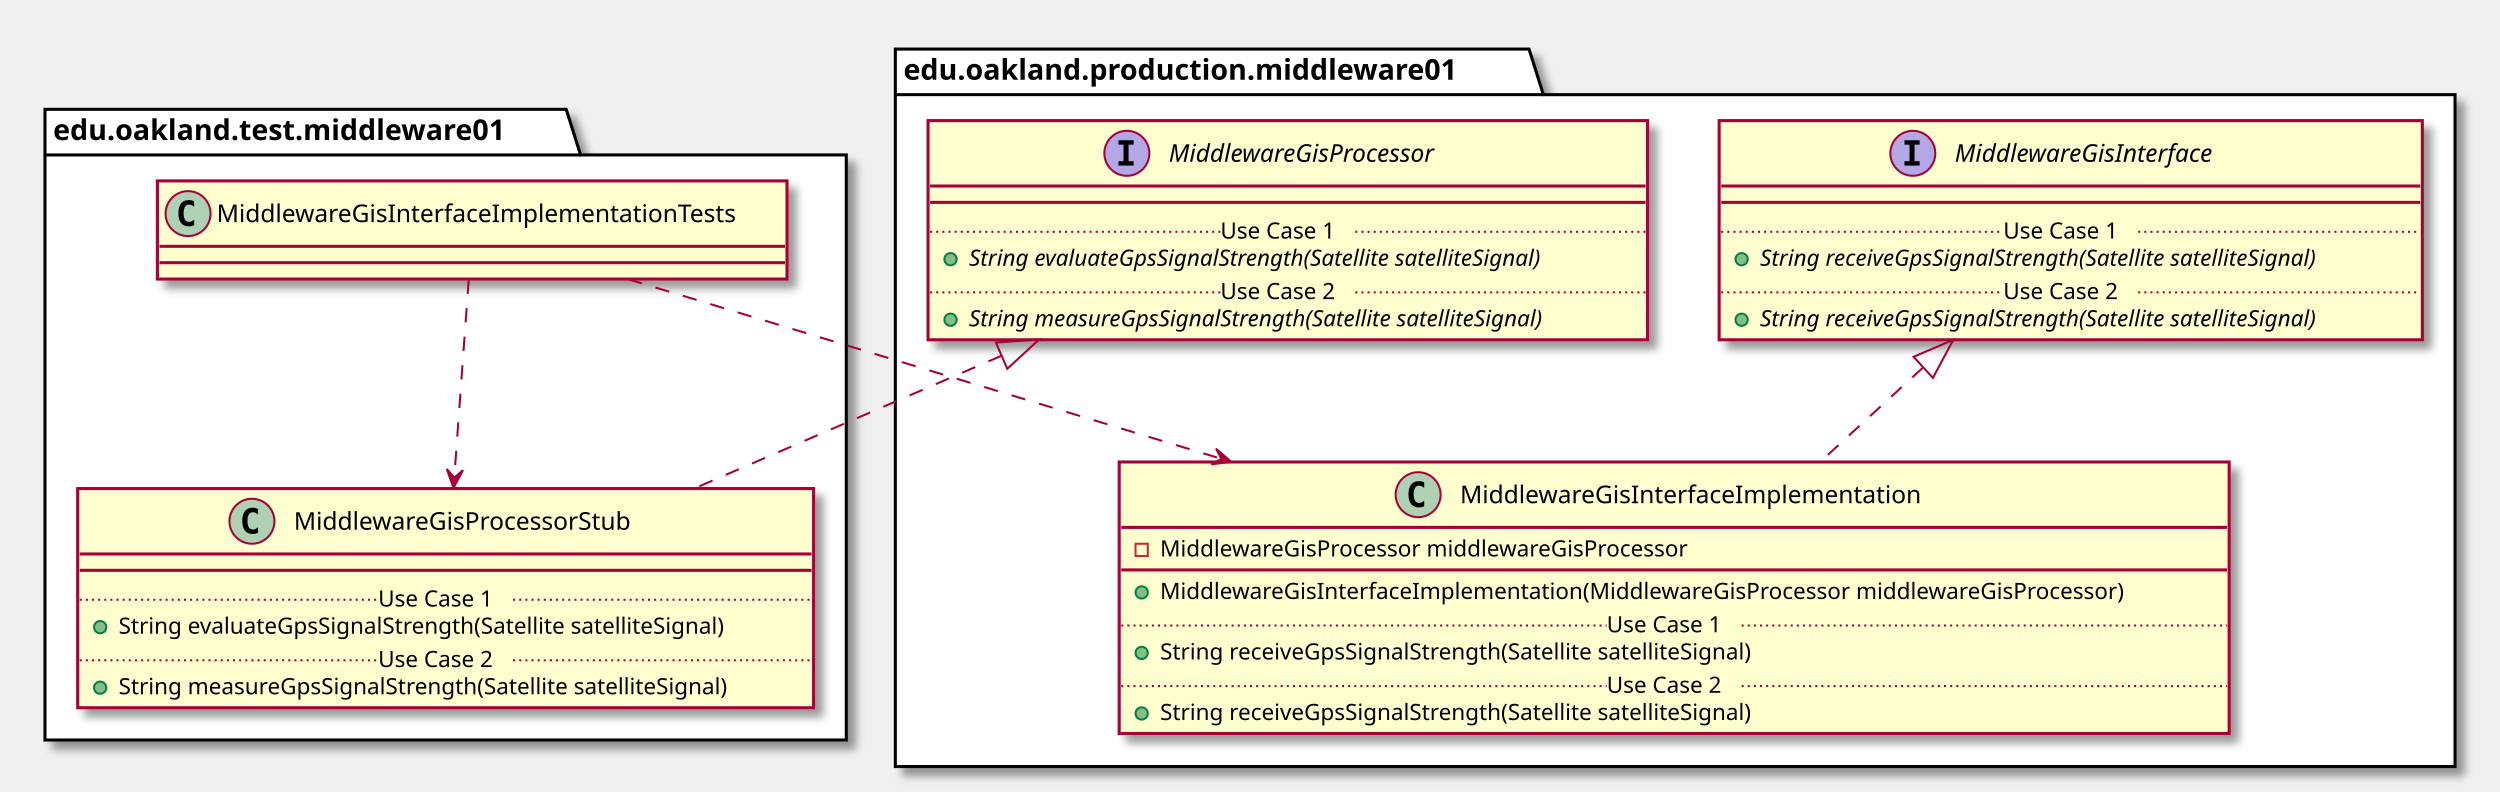
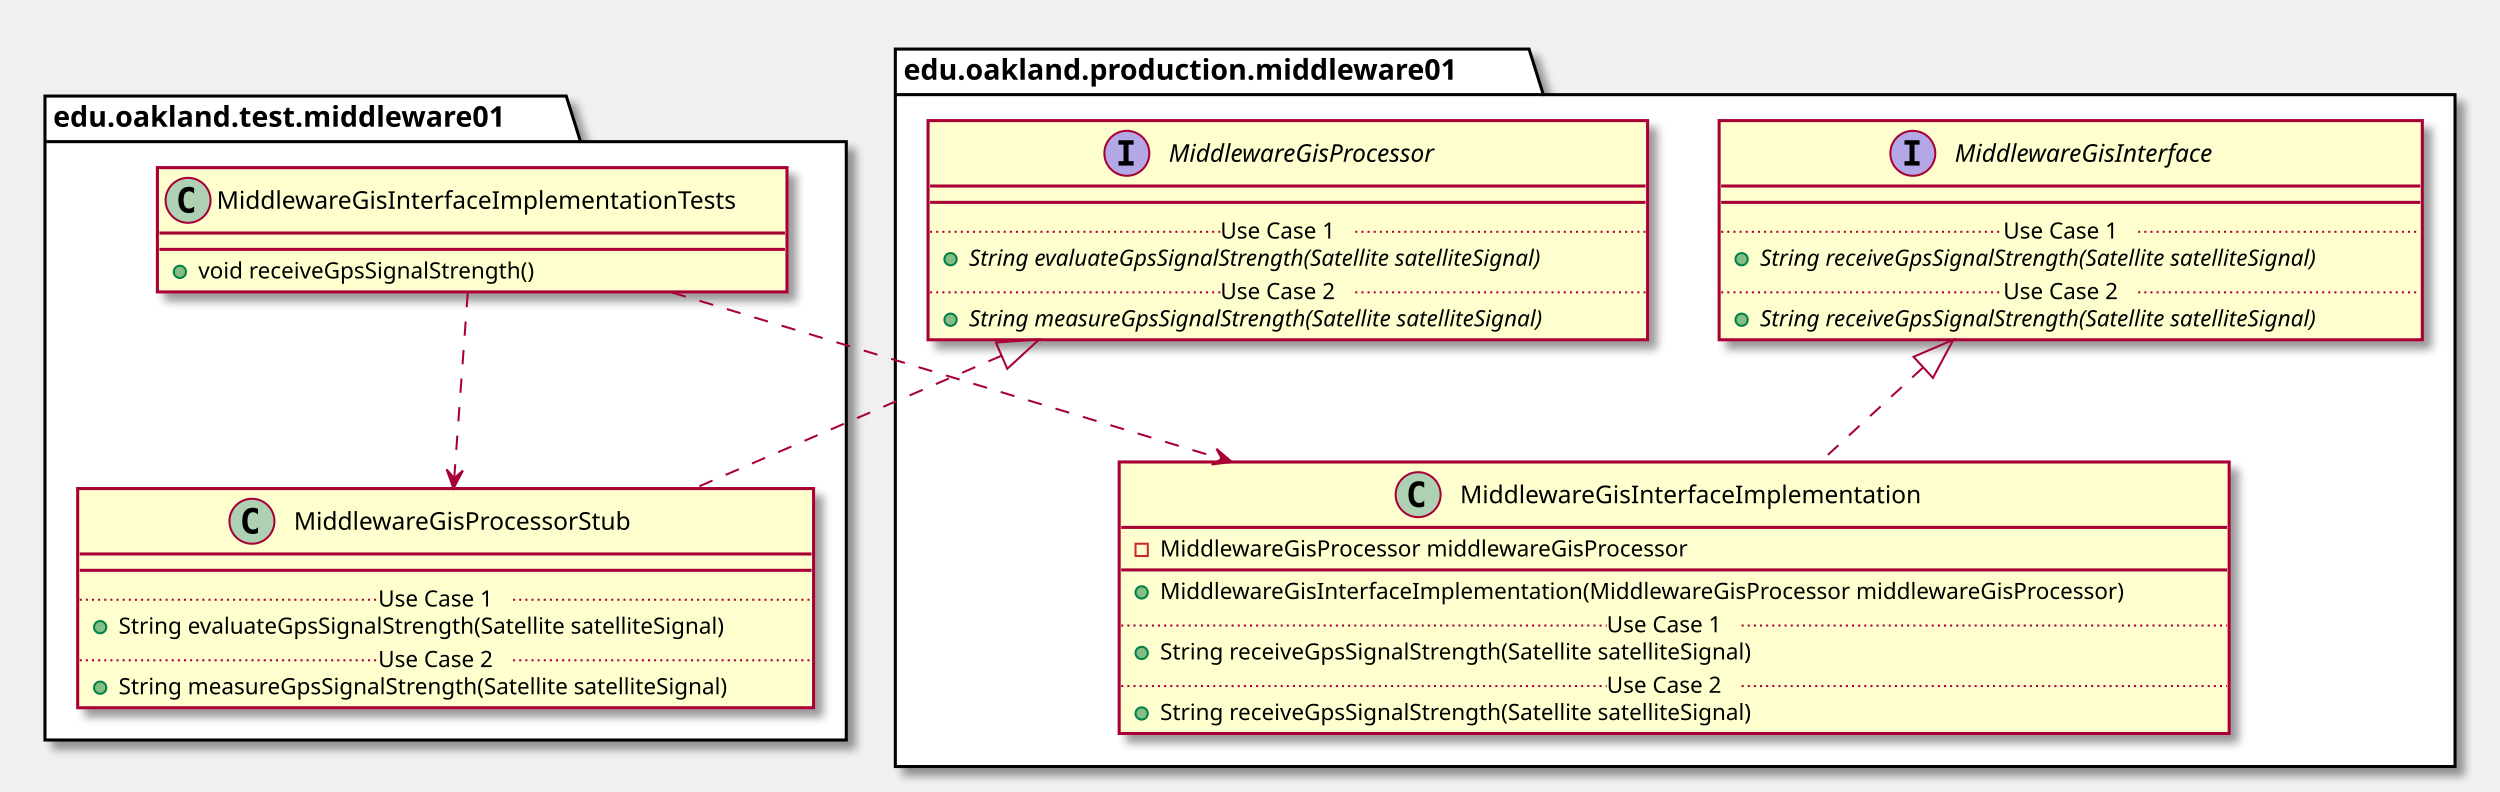
<svg xmlns="http://www.w3.org/2000/svg" contentScriptType="application/ecmascript" contentStyleType="text/css" height="387px" preserveAspectRatio="none" style="width:1223px;height:387px;" version="1.1" viewBox="0 0 1223 387" width="1223px" zoomAndPan="magnify">
  <defs>
-     <filter height="300%" id="f1rlr6rtgb8gdl" width="300%" x="-1" y="-1">
+     <filter height="300%" id="f1selxyowe9t41" width="300%" x="-1" y="-1">
      <feGaussianBlur result="blurOut" stdDeviation="2.0" />
      <feColorMatrix in="blurOut" result="blurOut2" type="matrix" values="0 0 0 0 0 0 0 0 0 0 0 0 0 0 0 0 0 0 .4 0" />
      <feOffset dx="4.0" dy="4.0" in="blurOut2" result="blurOut3" />
      <feBlend in="SourceGraphic" in2="blurOut3" mode="normal" />
    </filter>
  </defs>
  <g>
-     <polygon fill="#FFFFFF" filter="url(#f1rlr6rtgb8gdl)" points="22,53.5,277,53.5,284,75.797,414,75.797,414,362,22,362,22,53.5" style="stroke: #000000; stroke-width: 1.5;" />
-     <line style="stroke: #000000; stroke-width: 1.5;" x1="22" x2="284" y1="75.797" y2="75.797" />
-     <text fill="#000000" font-family="sans-serif" font-size="14" font-weight="bold" lengthAdjust="spacingAndGlyphs" textLength="249" x="26" y="68.495">edu.oakland.test.middleware01</text>
-     <polygon fill="#FFFFFF" filter="url(#f1rlr6rtgb8gdl)" points="438,24,748,24,755,46.297,1201,46.297,1201,375,438,375,438,24" style="stroke: #000000; stroke-width: 1.5;" />
+     <polygon fill="#FFFFFF" filter="url(#f1selxyowe9t41)" points="22,47,277,47,284,69.297,414,69.297,414,362,22,362,22,47" style="stroke: #000000; stroke-width: 1.5;" />
+     <line style="stroke: #000000; stroke-width: 1.5;" x1="22" x2="284" y1="69.297" y2="69.297" />
+     <text fill="#000000" font-family="sans-serif" font-size="14" font-weight="bold" lengthAdjust="spacingAndGlyphs" textLength="249" x="26" y="61.995">edu.oakland.test.middleware01</text>
+     <polygon fill="#FFFFFF" filter="url(#f1selxyowe9t41)" points="438,24,748,24,755,46.297,1201,46.297,1201,375,438,375,438,24" style="stroke: #000000; stroke-width: 1.5;" />
    <line style="stroke: #000000; stroke-width: 1.5;" x1="438" x2="755" y1="46.297" y2="46.297" />
    <text fill="#000000" font-family="sans-serif" font-size="14" font-weight="bold" lengthAdjust="spacingAndGlyphs" textLength="304" x="442" y="38.995">edu.oakland.production.middleware01</text>
-     <rect fill="#FEFECE" filter="url(#f1rlr6rtgb8gdl)" height="48" id="MiddlewareGisInterfaceImplementationTests" style="stroke: #A80036; stroke-width: 1.5;" width="308" x="77" y="88.5" />
-     <ellipse cx="92" cy="104.5" fill="#ADD1B2" rx="11" ry="11" style="stroke: #A80036; stroke-width: 1.0;" />
-     <path d="M94.969,110.141 Q94.391,110.438 93.75,110.578 Q93.109,110.734 92.406,110.734 Q89.906,110.734 88.578,109.094 Q87.266,107.438 87.266,104.312 Q87.266,101.188 88.578,99.531 Q89.906,97.875 92.406,97.875 Q93.109,97.875 93.75,98.031 Q94.406,98.188 94.969,98.484 L94.969,101.203 Q94.344,100.625 93.75,100.359 Q93.156,100.078 92.531,100.078 Q91.188,100.078 90.5,101.156 Q89.812,102.219 89.812,104.312 Q89.812,106.406 90.5,107.484 Q91.188,108.547 92.531,108.547 Q93.156,108.547 93.75,108.281 Q94.344,108 94.969,107.422 L94.969,110.141 Z " />
-     <text fill="#000000" font-family="sans-serif" font-size="12" lengthAdjust="spacingAndGlyphs" textLength="276" x="106" y="108.654">MiddlewareGisInterfaceImplementationTests</text>
-     <line style="stroke: #A80036; stroke-width: 1.5;" x1="78" x2="384" y1="120.5" y2="120.5" />
-     <line style="stroke: #A80036; stroke-width: 1.5;" x1="78" x2="384" y1="128.5" y2="128.5" />
-     <rect fill="#FEFECE" filter="url(#f1rlr6rtgb8gdl)" height="107.219" id="MiddlewareGisProcessorStub" style="stroke: #A80036; stroke-width: 1.5;" width="360" x="38" y="239" />
+     <rect fill="#FEFECE" filter="url(#f1selxyowe9t41)" height="60.805" id="MiddlewareGisInterfaceImplementationTests" style="stroke: #A80036; stroke-width: 1.5;" width="308" x="77" y="82" />
+     <ellipse cx="92" cy="98" fill="#ADD1B2" rx="11" ry="11" style="stroke: #A80036; stroke-width: 1.0;" />
+     <path d="M94.969,103.641 Q94.391,103.938 93.75,104.078 Q93.109,104.234 92.406,104.234 Q89.906,104.234 88.578,102.594 Q87.266,100.938 87.266,97.812 Q87.266,94.688 88.578,93.031 Q89.906,91.375 92.406,91.375 Q93.109,91.375 93.75,91.531 Q94.406,91.688 94.969,91.984 L94.969,94.703 Q94.344,94.125 93.75,93.859 Q93.156,93.578 92.531,93.578 Q91.188,93.578 90.5,94.656 Q89.812,95.719 89.812,97.812 Q89.812,99.906 90.5,100.984 Q91.188,102.047 92.531,102.047 Q93.156,102.047 93.75,101.781 Q94.344,101.5 94.969,100.922 L94.969,103.641 Z " />
+     <text fill="#000000" font-family="sans-serif" font-size="12" lengthAdjust="spacingAndGlyphs" textLength="276" x="106" y="102.154">MiddlewareGisInterfaceImplementationTests</text>
+     <line style="stroke: #A80036; stroke-width: 1.5;" x1="78" x2="384" y1="114" y2="114" />
+     <line style="stroke: #A80036; stroke-width: 1.5;" x1="78" x2="384" y1="122" y2="122" />
+     <ellipse cx="88" cy="133" fill="#84BE84" rx="3" ry="3" style="stroke: #038048; stroke-width: 1.0;" />
+     <text fill="#000000" font-family="sans-serif" font-size="11" lengthAdjust="spacingAndGlyphs" textLength="183" x="97" y="136.21">void receiveGpsSignalStrength()</text>
+     <rect fill="#FEFECE" filter="url(#f1selxyowe9t41)" height="107.219" id="MiddlewareGisProcessorStub" style="stroke: #A80036; stroke-width: 1.5;" width="360" x="38" y="239" />
    <ellipse cx="123.25" cy="255" fill="#ADD1B2" rx="11" ry="11" style="stroke: #A80036; stroke-width: 1.0;" />
    <path d="M126.219,260.641 Q125.641,260.938 125,261.078 Q124.359,261.234 123.656,261.234 Q121.156,261.234 119.828,259.594 Q118.516,257.938 118.516,254.812 Q118.516,251.688 119.828,250.031 Q121.156,248.375 123.656,248.375 Q124.359,248.375 125,248.531 Q125.656,248.688 126.219,248.984 L126.219,251.703 Q125.594,251.125 125,250.859 Q124.406,250.578 123.781,250.578 Q122.438,250.578 121.75,251.656 Q121.062,252.719 121.062,254.812 Q121.062,256.906 121.75,257.984 Q122.438,259.047 123.781,259.047 Q124.406,259.047 125,258.781 Q125.594,258.5 126.219,257.922 L126.219,260.641 Z " />
    <text fill="#000000" font-family="sans-serif" font-size="12" lengthAdjust="spacingAndGlyphs" textLength="181" x="143.75" y="259.154">MiddlewareGisProcessorStub</text>
    <line style="stroke: #A80036; stroke-width: 1.5;" x1="39" x2="397" y1="271" y2="271" />
    <line style="stroke: #A80036; stroke-width: 1.5;" x1="39" x2="397" y1="279" y2="279" />
    <ellipse cx="49" cy="306.805" fill="#84BE84" rx="3" ry="3" style="stroke: #038048; stroke-width: 1.0;" />
    <text fill="#000000" font-family="sans-serif" font-size="11" lengthAdjust="spacingAndGlyphs" textLength="331" x="58" y="310.015">String evaluateGpsSignalStrength(Satellite satelliteSignal)</text>
    <line style="stroke: #A80036; stroke-width: 1.0; stroke-dasharray: 1.0,2.0;" x1="39" x2="185" y1="293.402" y2="293.402" />
    <text fill="#000000" font-family="sans-serif" font-size="11" lengthAdjust="spacingAndGlyphs" textLength="66" x="185" y="296.71">Use Case 1</text>
    <line style="stroke: #A80036; stroke-width: 1.0; stroke-dasharray: 1.0,2.0;" x1="251" x2="397" y1="293.402" y2="293.402" />
    <ellipse cx="49" cy="336.414" fill="#84BE84" rx="3" ry="3" style="stroke: #038048; stroke-width: 1.0;" />
    <text fill="#000000" font-family="sans-serif" font-size="11" lengthAdjust="spacingAndGlyphs" textLength="334" x="58" y="339.625">String measureGpsSignalStrength(Satellite satelliteSignal)</text>
    <line style="stroke: #A80036; stroke-width: 1.0; stroke-dasharray: 1.0,2.0;" x1="39" x2="185" y1="323.012" y2="323.012" />
    <text fill="#000000" font-family="sans-serif" font-size="11" lengthAdjust="spacingAndGlyphs" textLength="66" x="185" y="326.32">Use Case 2</text>
    <line style="stroke: #A80036; stroke-width: 1.0; stroke-dasharray: 1.0,2.0;" x1="251" x2="397" y1="323.012" y2="323.012" />
-     <rect fill="#FEFECE" filter="url(#f1rlr6rtgb8gdl)" height="107.219" id="MiddlewareGisProcessor" style="stroke: #A80036; stroke-width: 1.5;" width="352" x="454" y="59" />
+     <rect fill="#FEFECE" filter="url(#f1selxyowe9t41)" height="107.219" id="MiddlewareGisProcessor" style="stroke: #A80036; stroke-width: 1.5;" width="352" x="454" y="59" />
    <ellipse cx="551.25" cy="75" fill="#B4A7E5" rx="11" ry="11" style="stroke: #A80036; stroke-width: 1.0;" />
    <path d="M547.172,70.766 L547.172,68.609 L554.562,68.609 L554.562,70.766 L552.094,70.766 L552.094,78.844 L554.562,78.844 L554.562,81 L547.172,81 L547.172,78.844 L549.641,78.844 L549.641,70.766 L547.172,70.766 Z " />
    <text fill="#000000" font-family="sans-serif" font-size="12" font-style="italic" lengthAdjust="spacingAndGlyphs" textLength="149" x="571.75" y="79.154">MiddlewareGisProcessor</text>
    <line style="stroke: #A80036; stroke-width: 1.5;" x1="455" x2="805" y1="91" y2="91" />
    <line style="stroke: #A80036; stroke-width: 1.5;" x1="455" x2="805" y1="99" y2="99" />
    <ellipse cx="465" cy="126.805" fill="#84BE84" rx="3" ry="3" style="stroke: #038048; stroke-width: 1.0;" />
    <text fill="#000000" font-family="sans-serif" font-size="11" font-style="italic" lengthAdjust="spacingAndGlyphs" textLength="325" x="474" y="130.015">String evaluateGpsSignalStrength(Satellite satelliteSignal)</text>
    <line style="stroke: #A80036; stroke-width: 1.0; stroke-dasharray: 1.0,2.0;" x1="455" x2="597" y1="113.402" y2="113.402" />
    <text fill="#000000" font-family="sans-serif" font-size="11" lengthAdjust="spacingAndGlyphs" textLength="66" x="597" y="116.71">Use Case 1</text>
    <line style="stroke: #A80036; stroke-width: 1.0; stroke-dasharray: 1.0,2.0;" x1="663" x2="805" y1="113.402" y2="113.402" />
    <ellipse cx="465" cy="156.414" fill="#84BE84" rx="3" ry="3" style="stroke: #038048; stroke-width: 1.0;" />
    <text fill="#000000" font-family="sans-serif" font-size="11" font-style="italic" lengthAdjust="spacingAndGlyphs" textLength="326" x="474" y="159.625">String measureGpsSignalStrength(Satellite satelliteSignal)</text>
    <line style="stroke: #A80036; stroke-width: 1.0; stroke-dasharray: 1.0,2.0;" x1="455" x2="597" y1="143.012" y2="143.012" />
    <text fill="#000000" font-family="sans-serif" font-size="11" lengthAdjust="spacingAndGlyphs" textLength="66" x="597" y="146.32">Use Case 2</text>
    <line style="stroke: #A80036; stroke-width: 1.0; stroke-dasharray: 1.0,2.0;" x1="663" x2="805" y1="143.012" y2="143.012" />
-     <rect fill="#FEFECE" filter="url(#f1rlr6rtgb8gdl)" height="132.828" id="MiddlewareGisInterfaceImplementation" style="stroke: #A80036; stroke-width: 1.5;" width="543" x="547.5" y="226" />
+     <rect fill="#FEFECE" filter="url(#f1selxyowe9t41)" height="132.828" id="MiddlewareGisInterfaceImplementation" style="stroke: #A80036; stroke-width: 1.5;" width="543" x="547.5" y="226" />
    <ellipse cx="693.75" cy="242" fill="#ADD1B2" rx="11" ry="11" style="stroke: #A80036; stroke-width: 1.0;" />
    <path d="M696.719,247.641 Q696.141,247.938 695.5,248.078 Q694.859,248.234 694.156,248.234 Q691.656,248.234 690.328,246.594 Q689.016,244.938 689.016,241.812 Q689.016,238.688 690.328,237.031 Q691.656,235.375 694.156,235.375 Q694.859,235.375 695.5,235.531 Q696.156,235.688 696.719,235.984 L696.719,238.703 Q696.094,238.125 695.5,237.859 Q694.906,237.578 694.281,237.578 Q692.938,237.578 692.25,238.656 Q691.562,239.719 691.562,241.812 Q691.562,243.906 692.25,244.984 Q692.938,246.047 694.281,246.047 Q694.906,246.047 695.5,245.781 Q696.094,245.5 696.719,244.922 L696.719,247.641 Z " />
    <text fill="#000000" font-family="sans-serif" font-size="12" lengthAdjust="spacingAndGlyphs" textLength="242" x="714.25" y="246.154">MiddlewareGisInterfaceImplementation</text>
    <line style="stroke: #A80036; stroke-width: 1.5;" x1="548.5" x2="1089.5" y1="258" y2="258" />
    <rect fill="none" height="6" style="stroke: #C82930; stroke-width: 1.0;" width="6" x="555.5" y="266" />
    <text fill="#000000" font-family="sans-serif" font-size="11" lengthAdjust="spacingAndGlyphs" textLength="288" x="567.5" y="272.21">MiddlewareGisProcessor middlewareGisProcessor</text>
    <line style="stroke: #A80036; stroke-width: 1.5;" x1="548.5" x2="1089.5" y1="278.805" y2="278.805" />
    <ellipse cx="558.5" cy="289.805" fill="#84BE84" rx="3" ry="3" style="stroke: #038048; stroke-width: 1.0;" />
    <text fill="#000000" font-family="sans-serif" font-size="11" lengthAdjust="spacingAndGlyphs" textLength="517" x="567.5" y="293.015">MiddlewareGisInterfaceImplementation(MiddlewareGisProcessor middlewareGisProcessor)</text>
    <ellipse cx="558.5" cy="319.414" fill="#84BE84" rx="3" ry="3" style="stroke: #038048; stroke-width: 1.0;" />
    <text fill="#000000" font-family="sans-serif" font-size="11" lengthAdjust="spacingAndGlyphs" textLength="324" x="567.5" y="322.625">String receiveGpsSignalStrength(Satellite satelliteSignal)</text>
    <line style="stroke: #A80036; stroke-width: 1.0; stroke-dasharray: 1.0,2.0;" x1="548.5" x2="786" y1="306.012" y2="306.012" />
    <text fill="#000000" font-family="sans-serif" font-size="11" lengthAdjust="spacingAndGlyphs" textLength="66" x="786" y="309.32">Use Case 1</text>
    <line style="stroke: #A80036; stroke-width: 1.0; stroke-dasharray: 1.0,2.0;" x1="852" x2="1089.5" y1="306.012" y2="306.012" />
    <ellipse cx="558.5" cy="349.023" fill="#84BE84" rx="3" ry="3" style="stroke: #038048; stroke-width: 1.0;" />
    <text fill="#000000" font-family="sans-serif" font-size="11" lengthAdjust="spacingAndGlyphs" textLength="324" x="567.5" y="352.234">String receiveGpsSignalStrength(Satellite satelliteSignal)</text>
    <line style="stroke: #A80036; stroke-width: 1.0; stroke-dasharray: 1.0,2.0;" x1="548.5" x2="786" y1="335.621" y2="335.621" />
    <text fill="#000000" font-family="sans-serif" font-size="11" lengthAdjust="spacingAndGlyphs" textLength="66" x="786" y="338.929">Use Case 2</text>
    <line style="stroke: #A80036; stroke-width: 1.0; stroke-dasharray: 1.0,2.0;" x1="852" x2="1089.5" y1="335.621" y2="335.621" />
-     <rect fill="#FEFECE" filter="url(#f1rlr6rtgb8gdl)" height="107.219" id="MiddlewareGisInterface" style="stroke: #A80036; stroke-width: 1.5;" width="344" x="841" y="59" />
+     <rect fill="#FEFECE" filter="url(#f1selxyowe9t41)" height="107.219" id="MiddlewareGisInterface" style="stroke: #A80036; stroke-width: 1.5;" width="344" x="841" y="59" />
    <ellipse cx="935.75" cy="75" fill="#B4A7E5" rx="11" ry="11" style="stroke: #A80036; stroke-width: 1.0;" />
    <path d="M931.672,70.766 L931.672,68.609 L939.062,68.609 L939.062,70.766 L936.594,70.766 L936.594,78.844 L939.062,78.844 L939.062,81 L931.672,81 L931.672,78.844 L934.141,78.844 L934.141,70.766 L931.672,70.766 Z " />
    <text fill="#000000" font-family="sans-serif" font-size="12" font-style="italic" lengthAdjust="spacingAndGlyphs" textLength="146" x="956.25" y="79.154">MiddlewareGisInterface</text>
    <line style="stroke: #A80036; stroke-width: 1.5;" x1="842" x2="1184" y1="91" y2="91" />
    <line style="stroke: #A80036; stroke-width: 1.5;" x1="842" x2="1184" y1="99" y2="99" />
    <ellipse cx="852" cy="126.805" fill="#84BE84" rx="3" ry="3" style="stroke: #038048; stroke-width: 1.0;" />
    <text fill="#000000" font-family="sans-serif" font-size="11" font-style="italic" lengthAdjust="spacingAndGlyphs" textLength="318" x="861" y="130.015">String receiveGpsSignalStrength(Satellite satelliteSignal)</text>
    <line style="stroke: #A80036; stroke-width: 1.0; stroke-dasharray: 1.0,2.0;" x1="842" x2="980" y1="113.402" y2="113.402" />
    <text fill="#000000" font-family="sans-serif" font-size="11" lengthAdjust="spacingAndGlyphs" textLength="66" x="980" y="116.71">Use Case 1</text>
    <line style="stroke: #A80036; stroke-width: 1.0; stroke-dasharray: 1.0,2.0;" x1="1046" x2="1184" y1="113.402" y2="113.402" />
    <ellipse cx="852" cy="156.414" fill="#84BE84" rx="3" ry="3" style="stroke: #038048; stroke-width: 1.0;" />
    <text fill="#000000" font-family="sans-serif" font-size="11" font-style="italic" lengthAdjust="spacingAndGlyphs" textLength="318" x="861" y="159.625">String receiveGpsSignalStrength(Satellite satelliteSignal)</text>
    <line style="stroke: #A80036; stroke-width: 1.0; stroke-dasharray: 1.0,2.0;" x1="842" x2="980" y1="143.012" y2="143.012" />
    <text fill="#000000" font-family="sans-serif" font-size="11" lengthAdjust="spacingAndGlyphs" textLength="66" x="980" y="146.32">Use Case 2</text>
    <line style="stroke: #A80036; stroke-width: 1.0; stroke-dasharray: 1.0,2.0;" x1="1046" x2="1184" y1="143.012" y2="143.012" />
    <path d="M489.95,174.01 C441.2,195.07 386.94,218.51 339.78,238.88 " fill="none" id="MiddlewareGisProcessor&lt;-MiddlewareGisProcessorStub" style="stroke: #A80036; stroke-width: 1.0; stroke-dasharray: 7.0,7.0;" />
    <polygon fill="none" points="487.2,167.57,508.34,166.06,492.75,180.42,487.2,167.57" style="stroke: #A80036; stroke-width: 1.0;" />
-     <path d="M229.3,136.77 C227.52,161.19 224.64,200.53 222.24,233.43 " fill="none" id="MiddlewareGisInterfaceImplementationTests-&gt;MiddlewareGisProcessorStub" style="stroke: #A80036; stroke-width: 1.0; stroke-dasharray: 7.0,7.0;" />
-     <polygon fill="#A80036" points="221.86,238.65,226.518,229.972,222.232,233.664,218.54,229.378,221.86,238.65" style="stroke: #A80036; stroke-width: 1.0;" />
+     <path d="M228.82,143.29 C227.03,167.9 224.42,203.55 222.22,233.73 " fill="none" id="MiddlewareGisInterfaceImplementationTests-&gt;MiddlewareGisProcessorStub" style="stroke: #A80036; stroke-width: 1.0; stroke-dasharray: 7.0,7.0;" />
+     <polygon fill="#A80036" points="221.84,238.9,226.473,230.209,222.197,233.913,218.493,229.637,221.84,238.9" style="stroke: #A80036; stroke-width: 1.0;" />
    <path d="M940.63,179.9 C924.32,194.87 907.02,210.74 890.73,225.68 " fill="none" id="MiddlewareGisInterface&lt;-MiddlewareGisInterfaceImplementation" style="stroke: #A80036; stroke-width: 1.0; stroke-dasharray: 7.0,7.0;" />
    <polygon fill="none" points="936.11,174.55,955.58,166.18,945.58,184.86,936.11,174.55" style="stroke: #A80036; stroke-width: 1.0;" />
-     <path d="M307.27,136.59 C380.68,158.81 495.3,193.51 597.47,224.44 " fill="none" id="MiddlewareGisInterfaceImplementationTests-&gt;MiddlewareGisInterfaceImplementation" style="stroke: #A80036; stroke-width: 1.0; stroke-dasharray: 7.0,7.0;" />
-     <polygon fill="#A80036" points="602.32,225.91,594.858,219.482,597.533,224.467,592.548,227.142,602.32,225.91" style="stroke: #A80036; stroke-width: 1.0;" />
+     <path d="M328.76,143.09 C401.9,165.24 504.88,196.41 597.58,224.47 " fill="none" id="MiddlewareGisInterfaceImplementationTests-&gt;MiddlewareGisInterfaceImplementation" style="stroke: #A80036; stroke-width: 1.0; stroke-dasharray: 7.0,7.0;" />
+     <polygon fill="#A80036" points="602.55,225.98,595.088,219.552,597.763,224.537,592.779,227.212,602.55,225.98" style="stroke: #A80036; stroke-width: 1.0;" />
  </g>
</svg>
